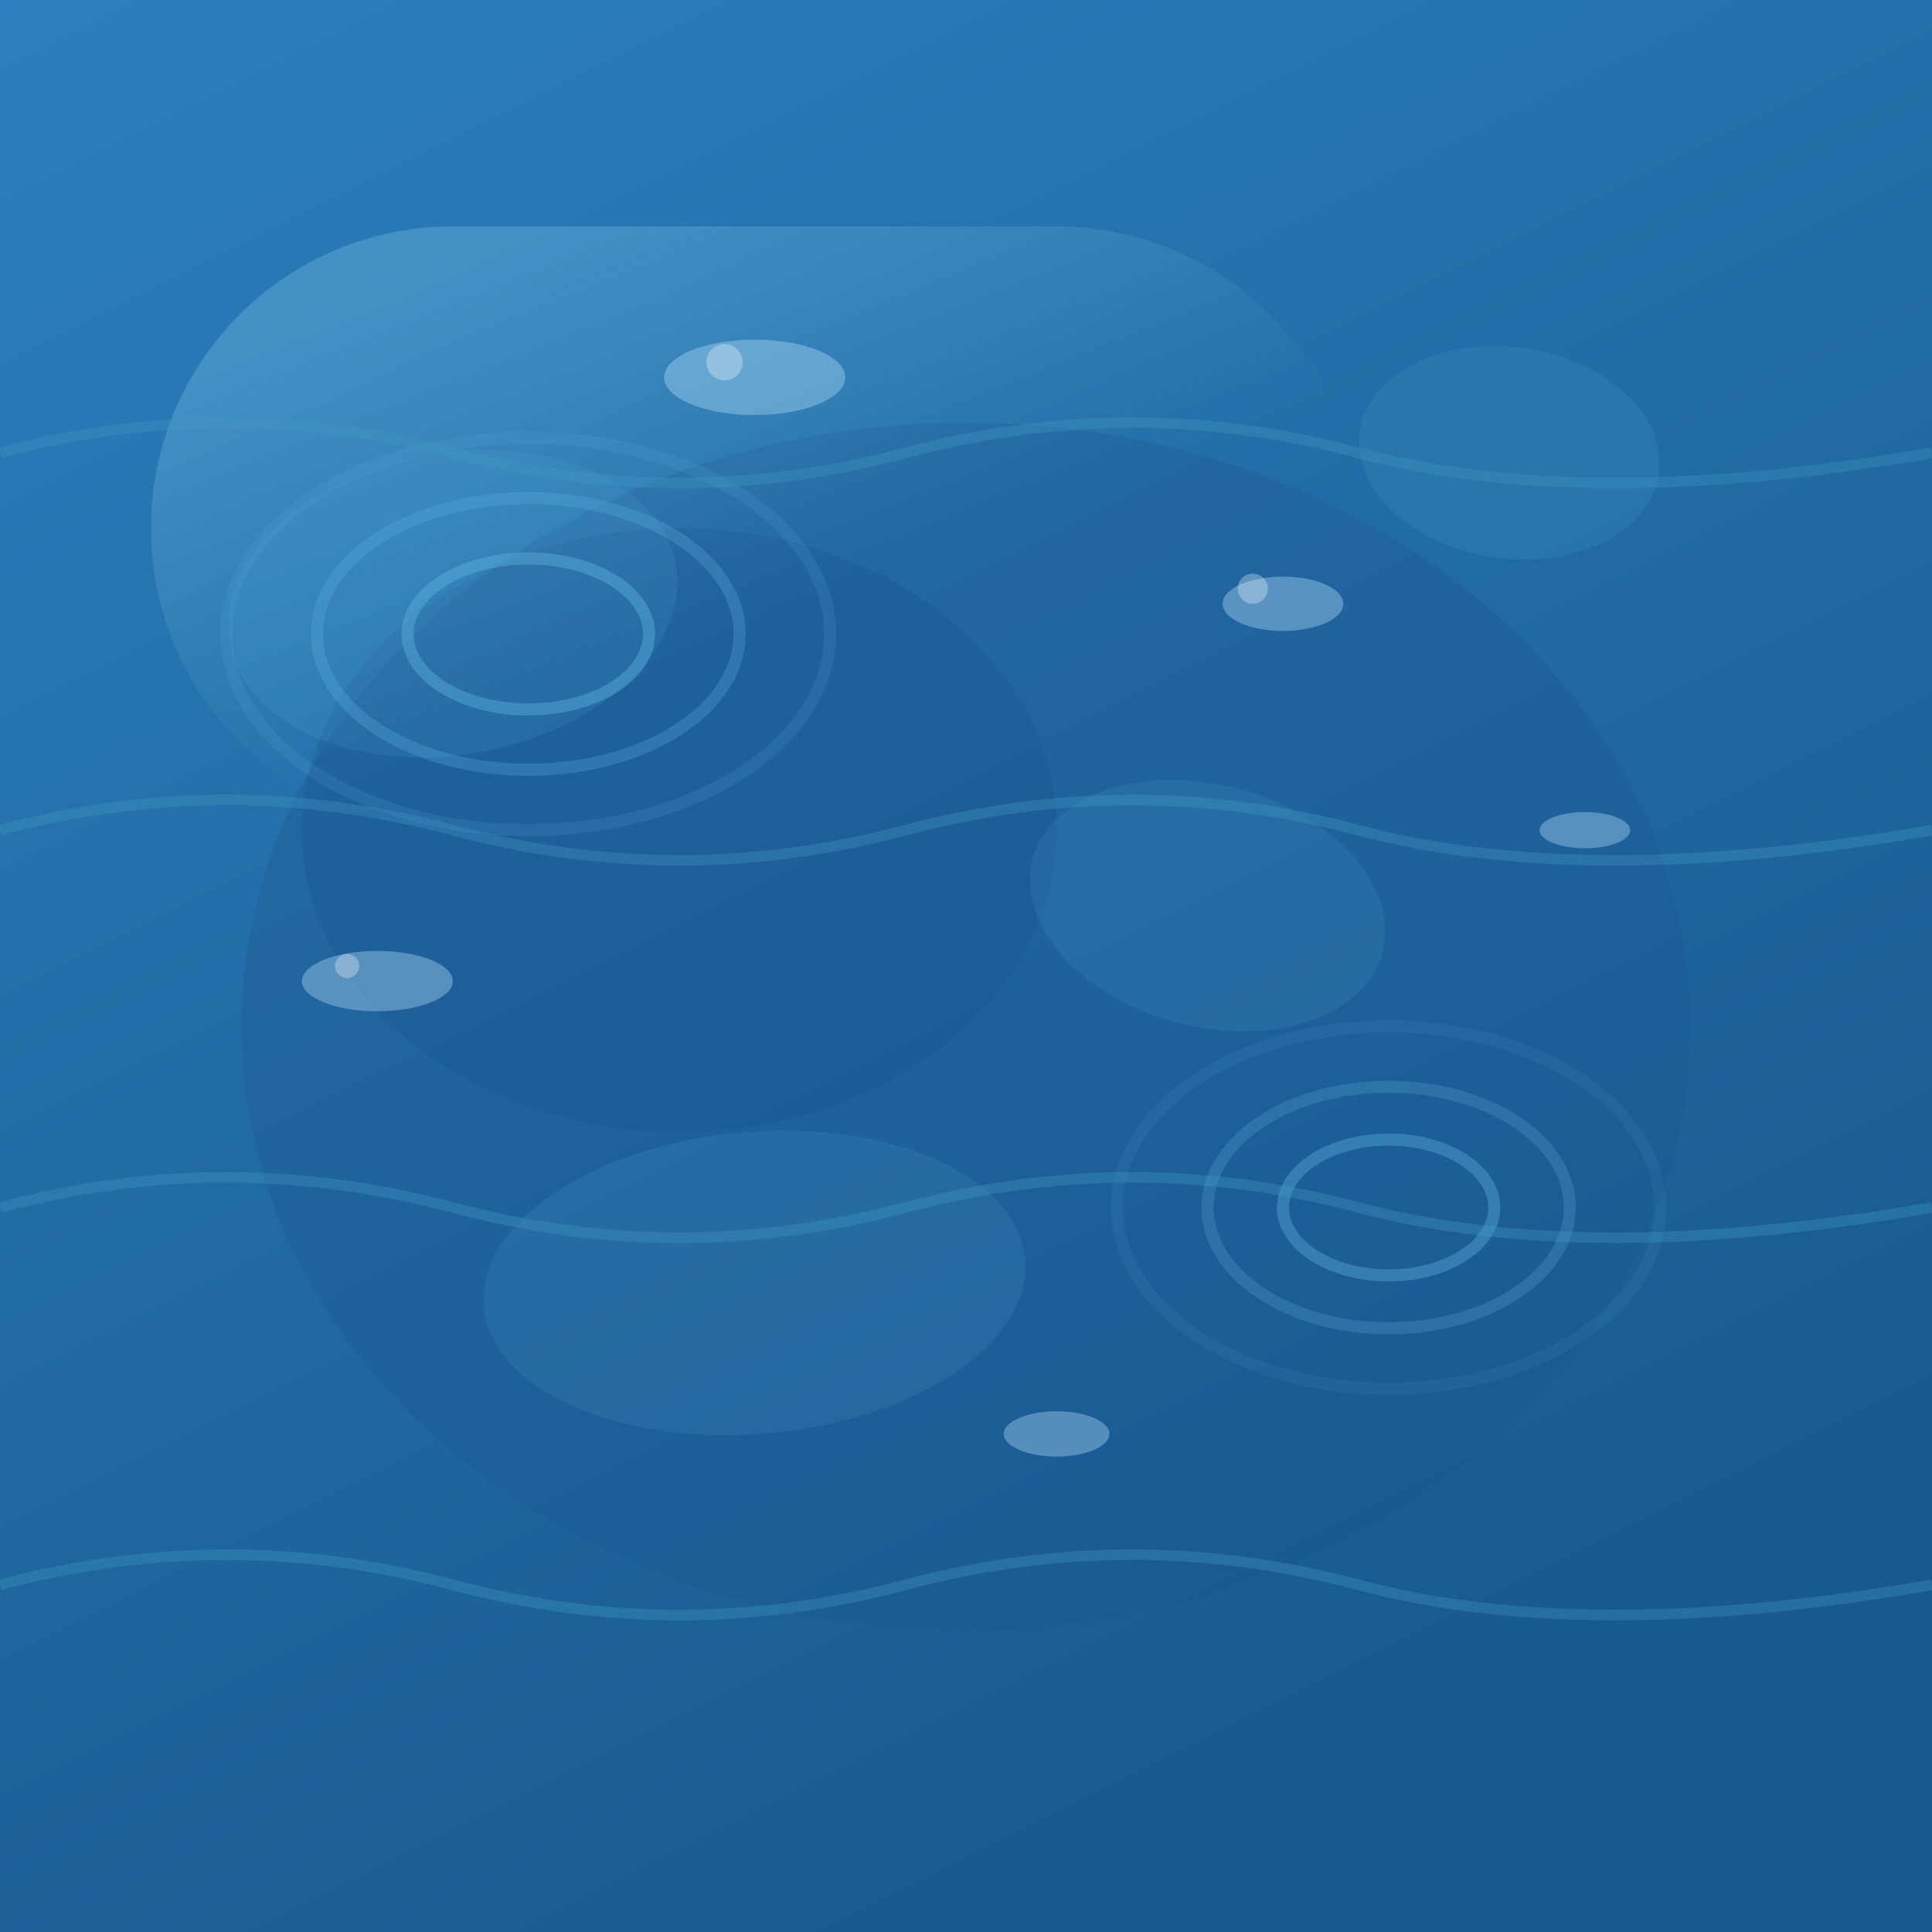
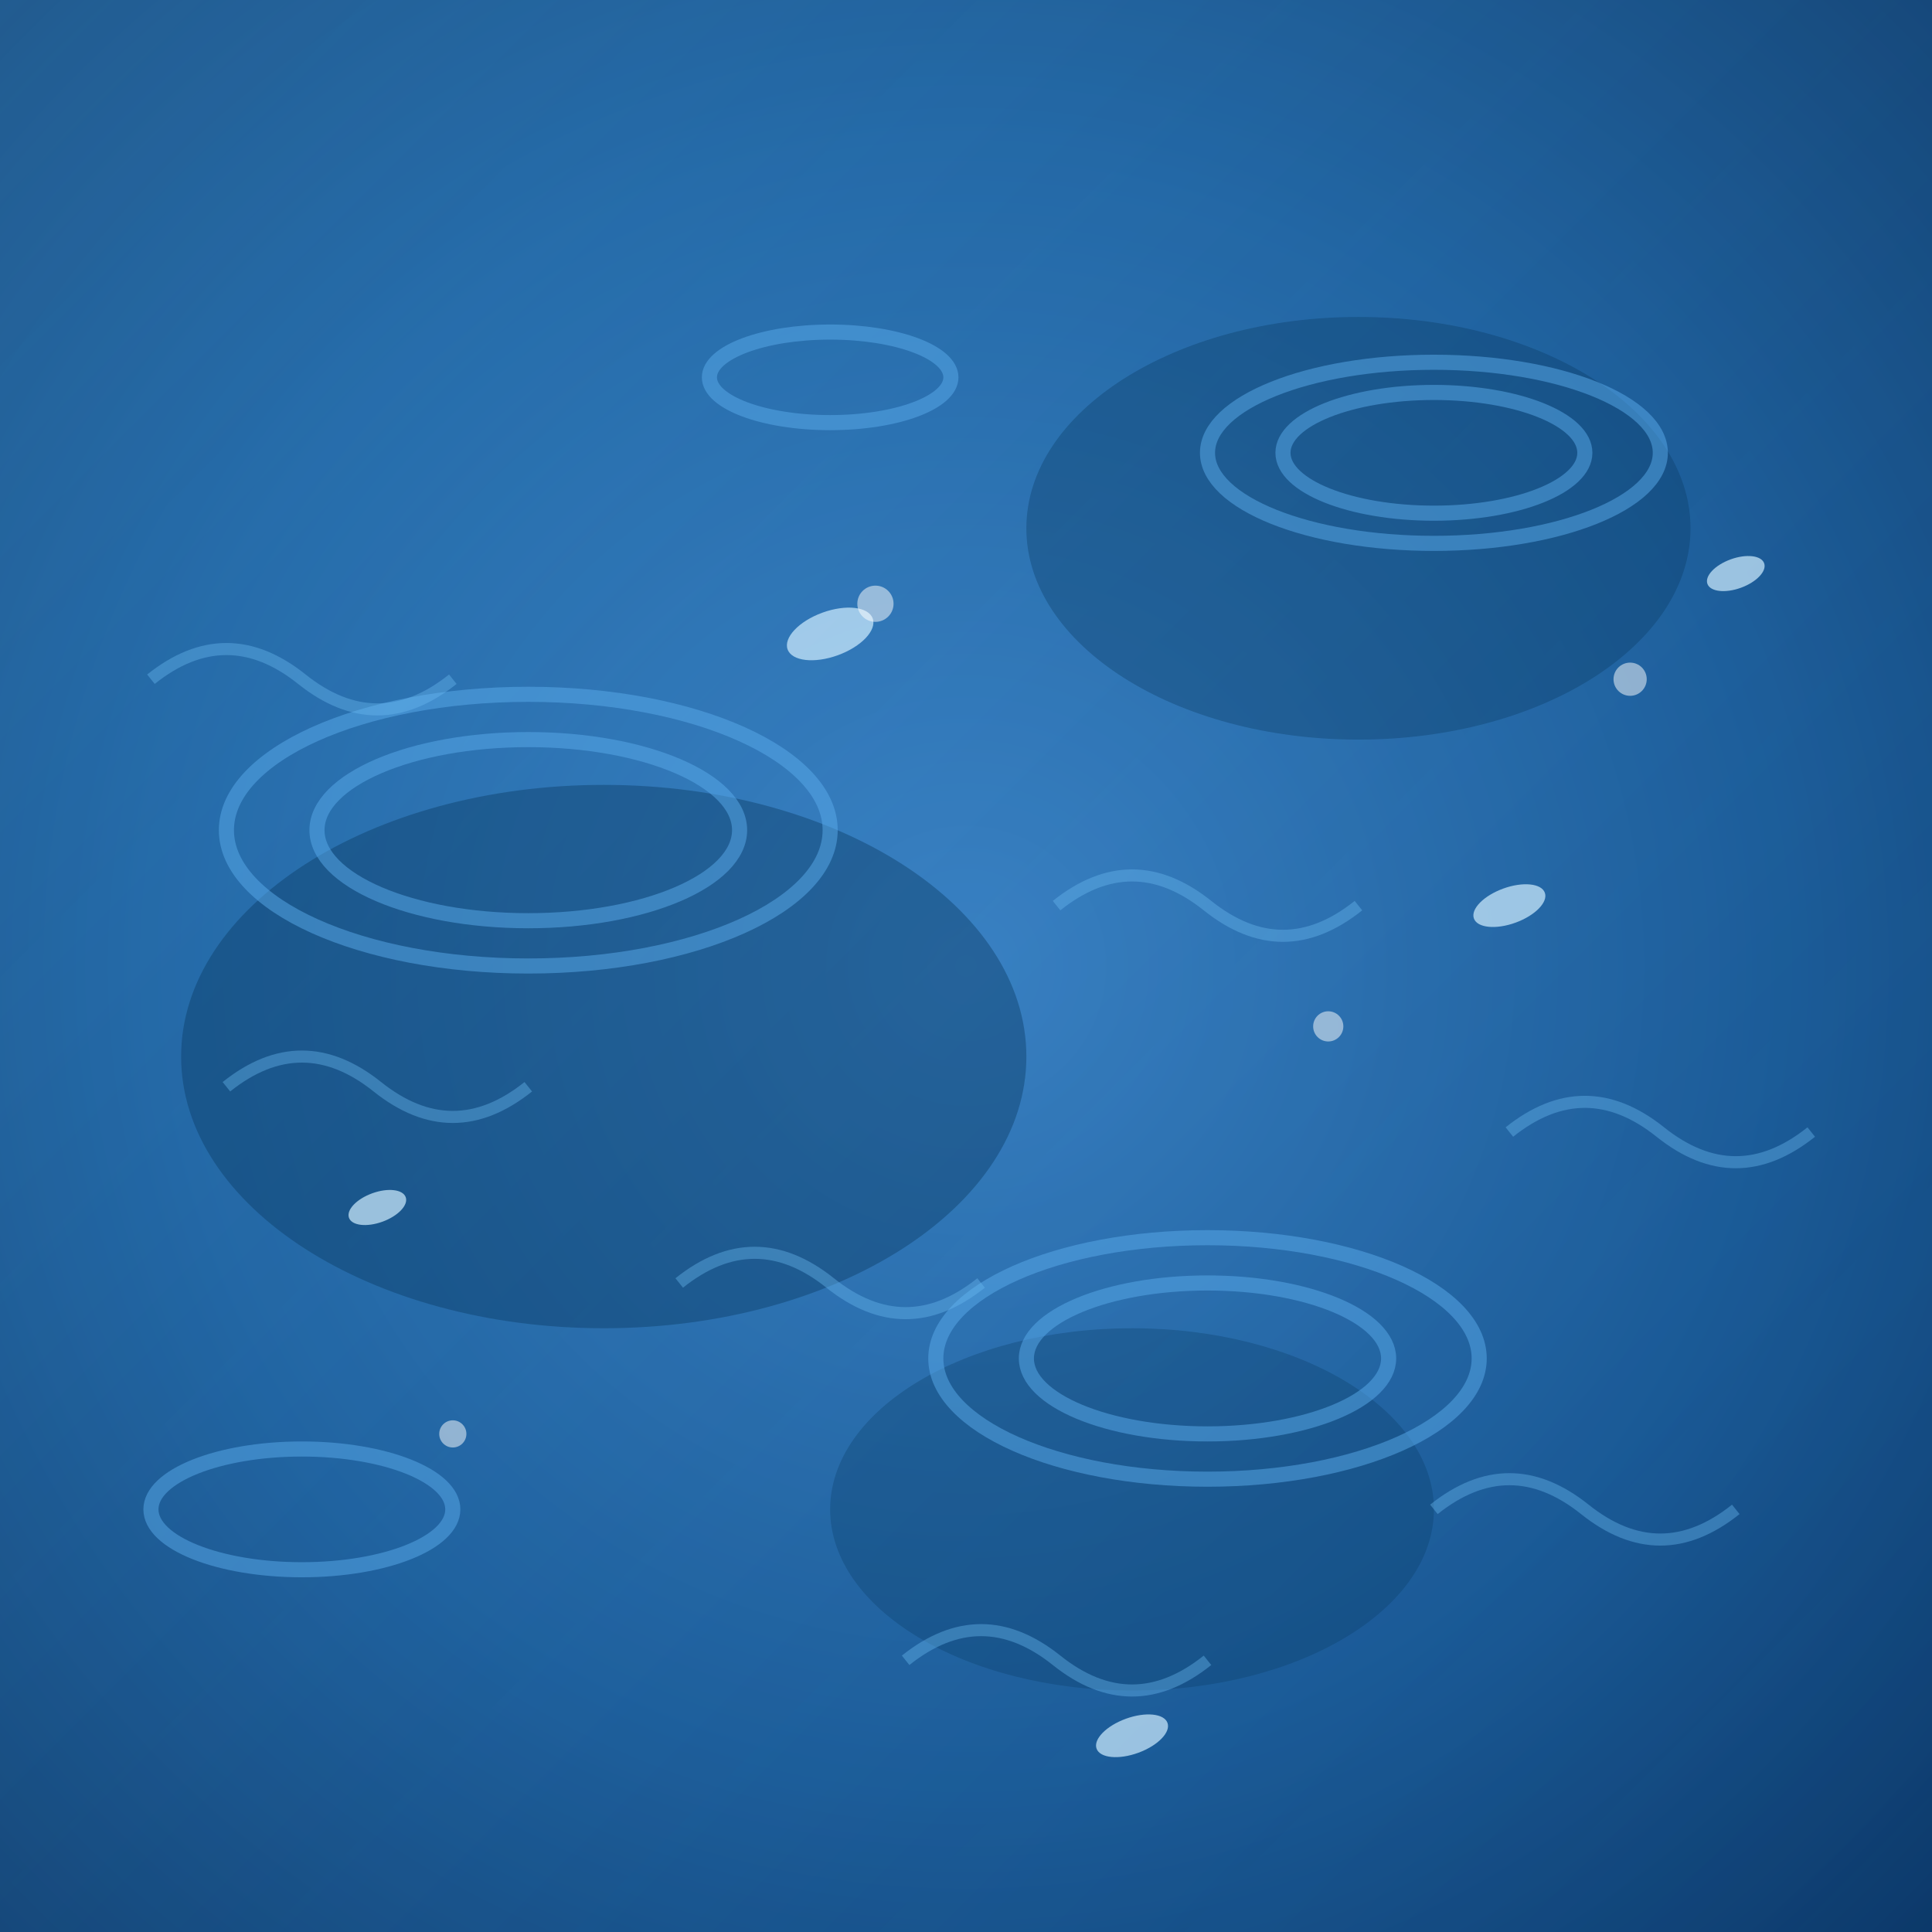
<svg xmlns="http://www.w3.org/2000/svg" width="128" height="128" viewBox="0 0 128 128">
  <defs>
-     <linearGradient id="wGrad" x1="0" y1="0" x2="0.5" y2="1">
-       <stop offset="0%" stop-color="#2a80c0" />
-       <stop offset="40%" stop-color="#2470aa" />
-       <stop offset="100%" stop-color="#185a90" />
-     </linearGradient>
-     <linearGradient id="wShine" x1="0.3" y1="0" x2="0.7" y2="0.5">
-       <stop offset="0%" stop-color="#88ccee" stop-opacity="0.3" />
-       <stop offset="100%" stop-color="#88ccee" stop-opacity="0" />
+     <radialGradient id="wBase" cx="50%" cy="50%" r="70%">
+       <stop offset="0%" stop-color="#3a85cc" />
+       <stop offset="60%" stop-color="#1a5fa0" />
+       <stop offset="100%" stop-color="#0d3d70" />
+     </radialGradient>
+     <linearGradient id="wShim" x1="0" y1="0" x2="1" y2="1">
+       <stop offset="0%" stop-color="#60b8f0" stop-opacity="0.25" />
+       <stop offset="100%" stop-color="#082850" stop-opacity="0.2" />
    </linearGradient>
  </defs>
-   <rect width="128" height="128" fill="url(#wGrad)" />
-   <ellipse cx="64" cy="68" rx="48" ry="40" fill="#1a5590" opacity="0.3" />
-   <ellipse cx="45" cy="55" rx="25" ry="20" fill="#164880" opacity="0.2" />
-   <rect x="10" y="15" width="80" height="40" rx="20" fill="url(#wShine)" />
-   <g fill="#50a8d8" opacity="0.15">
-     <ellipse cx="30" cy="40" rx="15" ry="10" transform="rotate(-10,30,40)" />
-     <ellipse cx="80" cy="60" rx="12" ry="8" transform="rotate(15,80,60)" />
-     <ellipse cx="50" cy="85" rx="18" ry="10" transform="rotate(-5,50,85)" />
-     <ellipse cx="100" cy="30" rx="10" ry="7" transform="rotate(8,100,30)" />
+   <rect width="128" height="128" fill="url(#wBase)" />
+   <rect width="128" height="128" fill="url(#wShim)" />
+   <ellipse cx="40" cy="70" rx="28" ry="18" fill="#083860" opacity="0.4" />
+   <ellipse cx="90" cy="35" rx="22" ry="14" fill="#083860" opacity="0.35" />
+   <ellipse cx="75" cy="100" rx="20" ry="12" fill="#083860" opacity="0.3" />
+   <g stroke="#5aabec" stroke-width="1" fill="none" opacity="0.5">
+     <ellipse cx="35" cy="55" rx="14" ry="6" />
+     <ellipse cx="35" cy="55" rx="20" ry="9" />
+     <ellipse cx="80" cy="90" rx="12" ry="5" />
+     <ellipse cx="80" cy="90" rx="18" ry="8" />
+     <ellipse cx="95" cy="30" rx="10" ry="4" />
+     <ellipse cx="95" cy="30" rx="15" ry="6" />
+     <ellipse cx="20" cy="100" rx="10" ry="4" />
+     <ellipse cx="55" cy="25" rx="8" ry="3" />
  </g>
-   <g stroke="#5ab0dd" stroke-width="0.8" fill="none">
-     <ellipse cx="35" cy="42" rx="8" ry="5" opacity="0.45" />
-     <ellipse cx="35" cy="42" rx="14" ry="9" opacity="0.3" />
-     <ellipse cx="35" cy="42" rx="20" ry="13" opacity="0.15" />
-     <ellipse cx="92" cy="80" rx="7" ry="4.5" opacity="0.4" />
-     <ellipse cx="92" cy="80" rx="12" ry="8" opacity="0.25" />
-     <ellipse cx="92" cy="80" rx="18" ry="12" opacity="0.1" />
+   <g stroke="#6ab8f0" stroke-width="0.8" fill="none" opacity="0.4">
+     <path d="M15,72 Q20,68 25,72 Q30,76 35,72" />
+     <path d="M45,85 Q50,81 55,85 Q60,89 65,85" />
+     <path d="M70,60 Q75,56 80,60 Q85,64 90,60" />
+     <path d="M95,100 Q100,96 105,100 Q110,104 115,100" />
+     <path d="M10,45 Q15,41 20,45 Q25,49 30,45" />
+     <path d="M60,110 Q65,106 70,110 Q75,114 80,110" />
+     <path d="M100,75 Q105,71 110,75 Q115,79 120,75" />
  </g>
-   <g stroke="#4098c0" stroke-width="0.7" fill="none" opacity="0.35">
-     <path d="M0,30 Q15,26 30,30 Q45,34 60,30 Q75,26 90,30 Q105,34 128,30" />
-     <path d="M0,55 Q15,51 30,55 Q45,59 60,55 Q75,51 90,55 Q105,59 128,55" />
-     <path d="M0,80 Q15,76 30,80 Q45,84 60,80 Q75,76 90,80 Q105,84 128,80" />
-     <path d="M0,105 Q15,101 30,105 Q45,109 60,105 Q75,101 90,105 Q105,109 128,105" />
+   <g fill="#d0eeff" opacity="0.7">
+     <ellipse cx="55" cy="42" rx="3" ry="1.5" transform="rotate(-20,55,42)" />
+     <ellipse cx="100" cy="60" rx="2.5" ry="1.2" transform="rotate(-20,100,60)" />
+     <ellipse cx="25" cy="80" rx="2" ry="1" transform="rotate(-20,25,80)" />
+     <ellipse cx="75" cy="115" rx="2.5" ry="1.2" transform="rotate(-20,75,115)" />
+     <ellipse cx="115" cy="38" rx="2" ry="1" transform="rotate(-20,115,38)" />
  </g>
-   <g fill="#c0e8ff" opacity="0.35">
-     <ellipse cx="50" cy="25" rx="6" ry="2.5" />
-     <ellipse cx="85" cy="40" rx="4" ry="1.8" />
-     <ellipse cx="25" cy="65" rx="5" ry="2" />
-     <ellipse cx="70" cy="95" rx="3.5" ry="1.5" />
-     <ellipse cx="105" cy="55" rx="3" ry="1.2" />
-   </g>
-   <g fill="white" opacity="0.3">
-     <circle cx="48" cy="24" r="1.2" />
-     <circle cx="83" cy="39" r="1" />
-     <circle cx="23" cy="64" r="0.8" />
+   <g fill="#ffffff" opacity="0.5">
+     <circle cx="58" cy="40" r="1.2" />
+     <circle cx="88" cy="68" r="1" />
+     <circle cx="30" cy="95" r="0.9" />
+     <circle cx="108" cy="45" r="1.1" />
  </g>
</svg>
